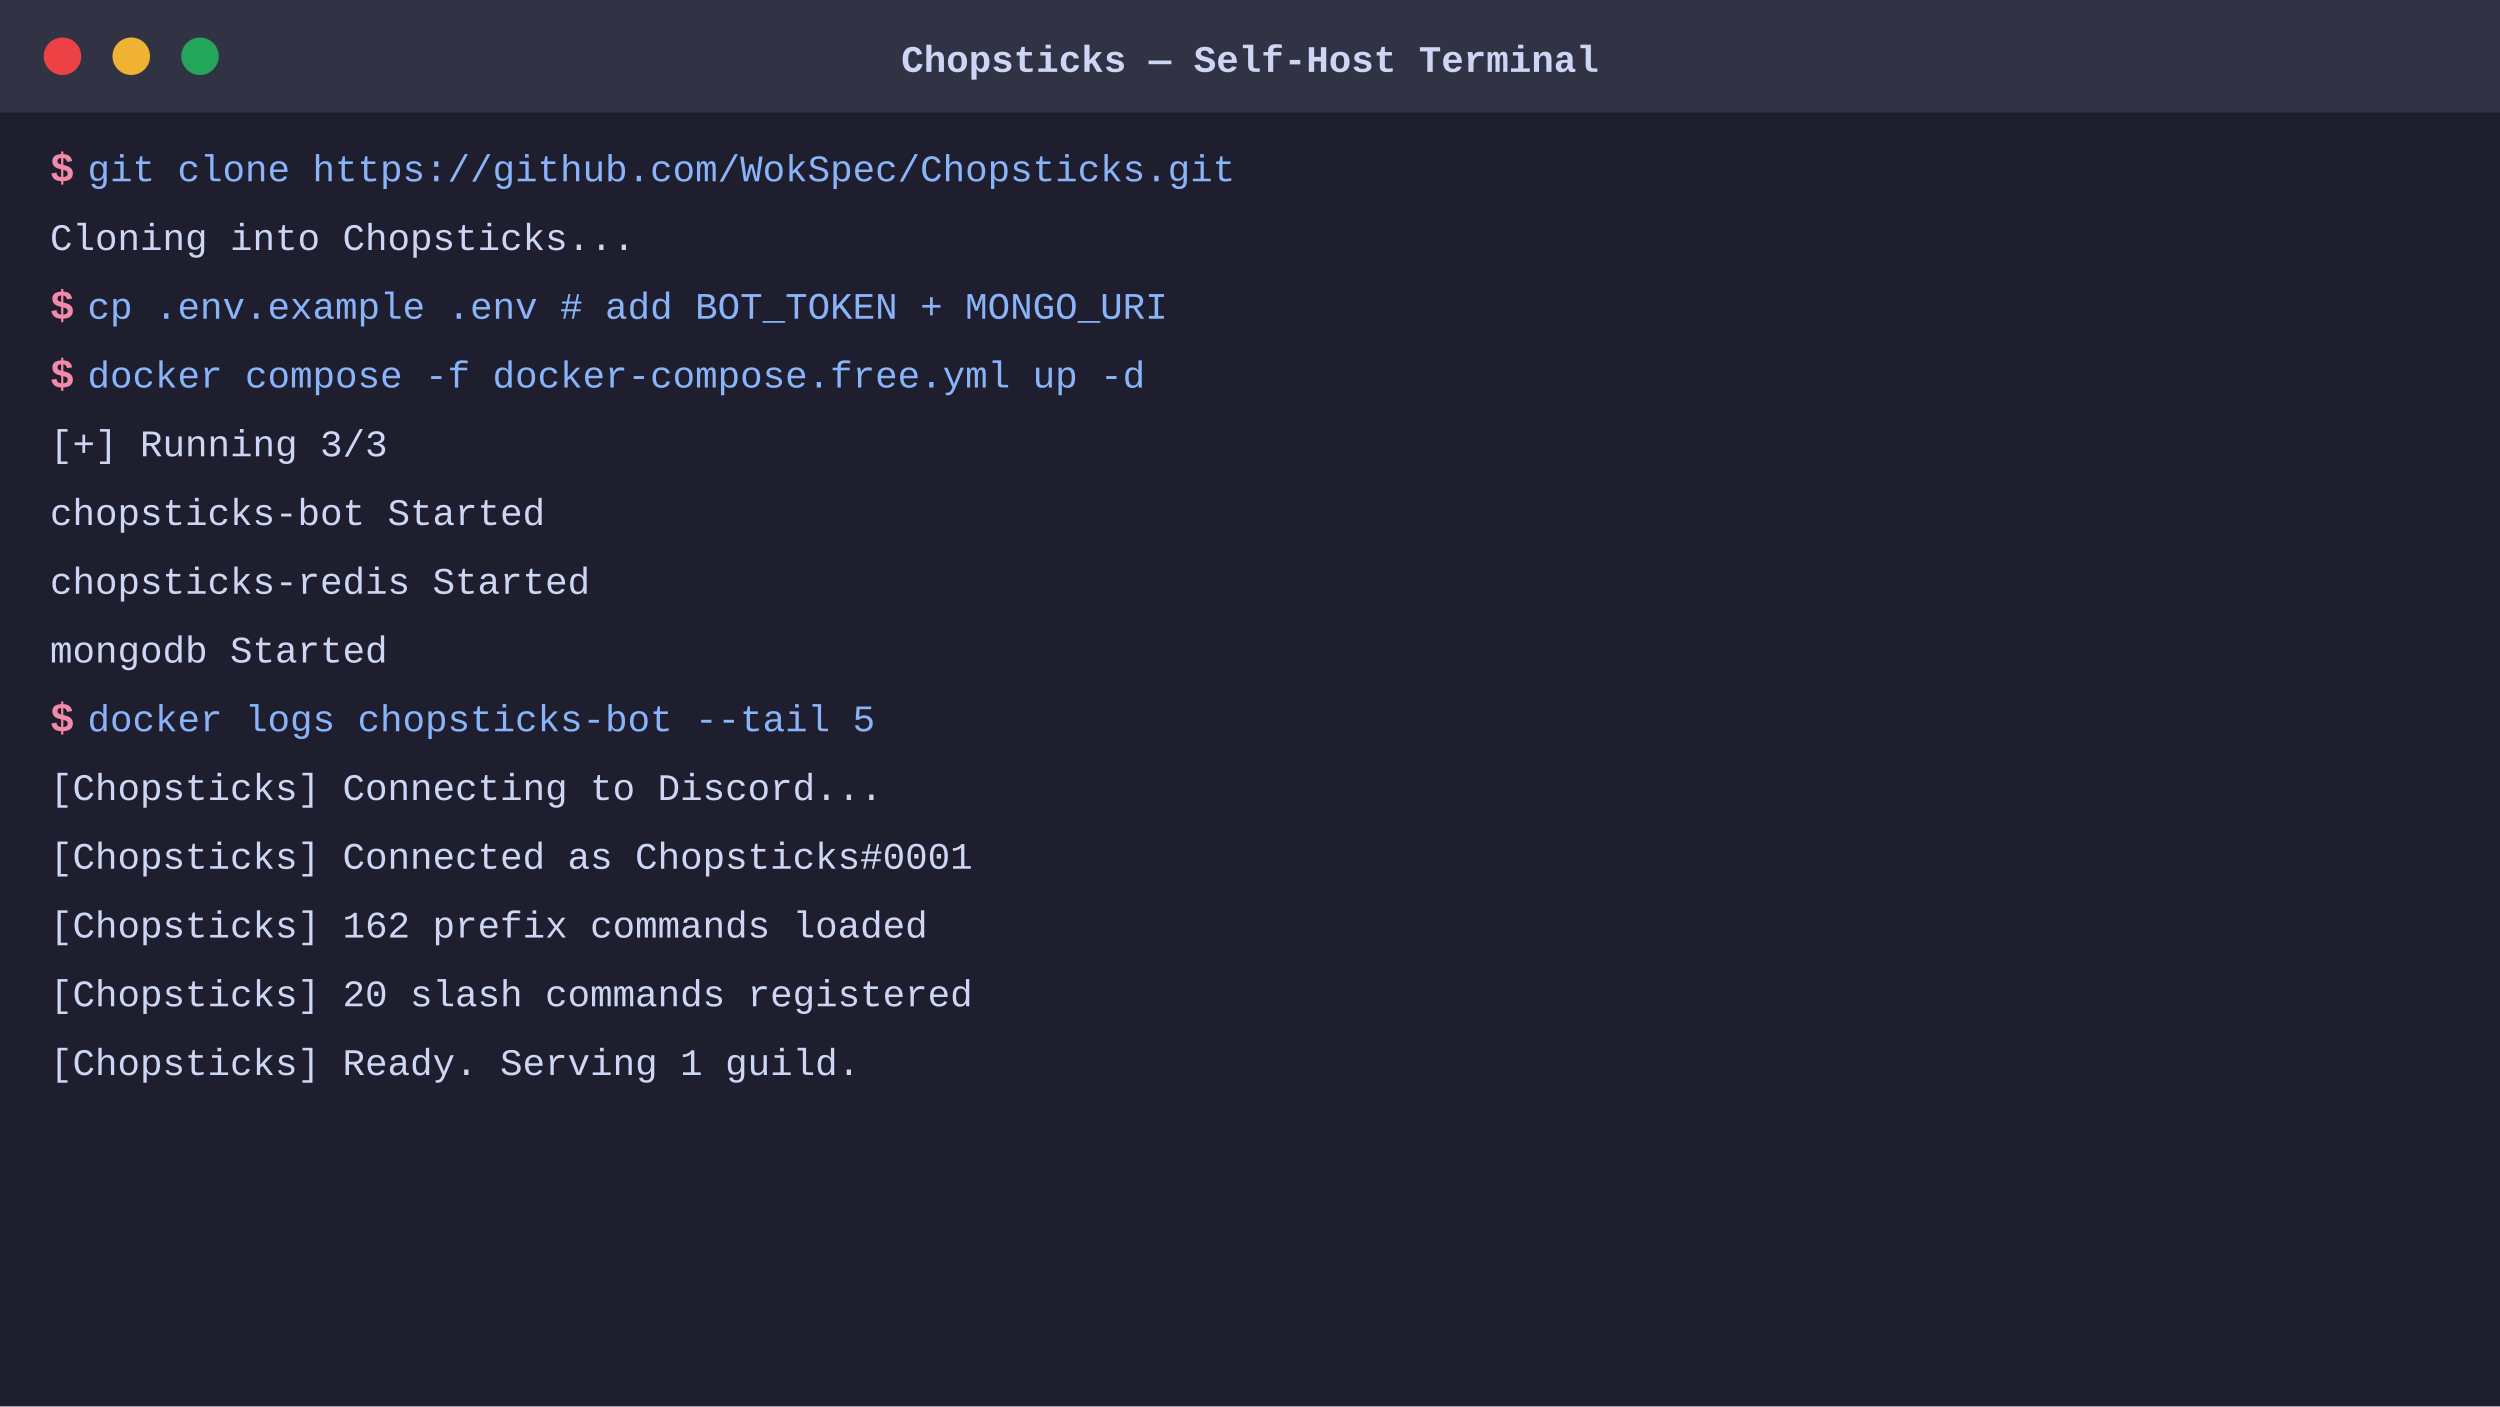
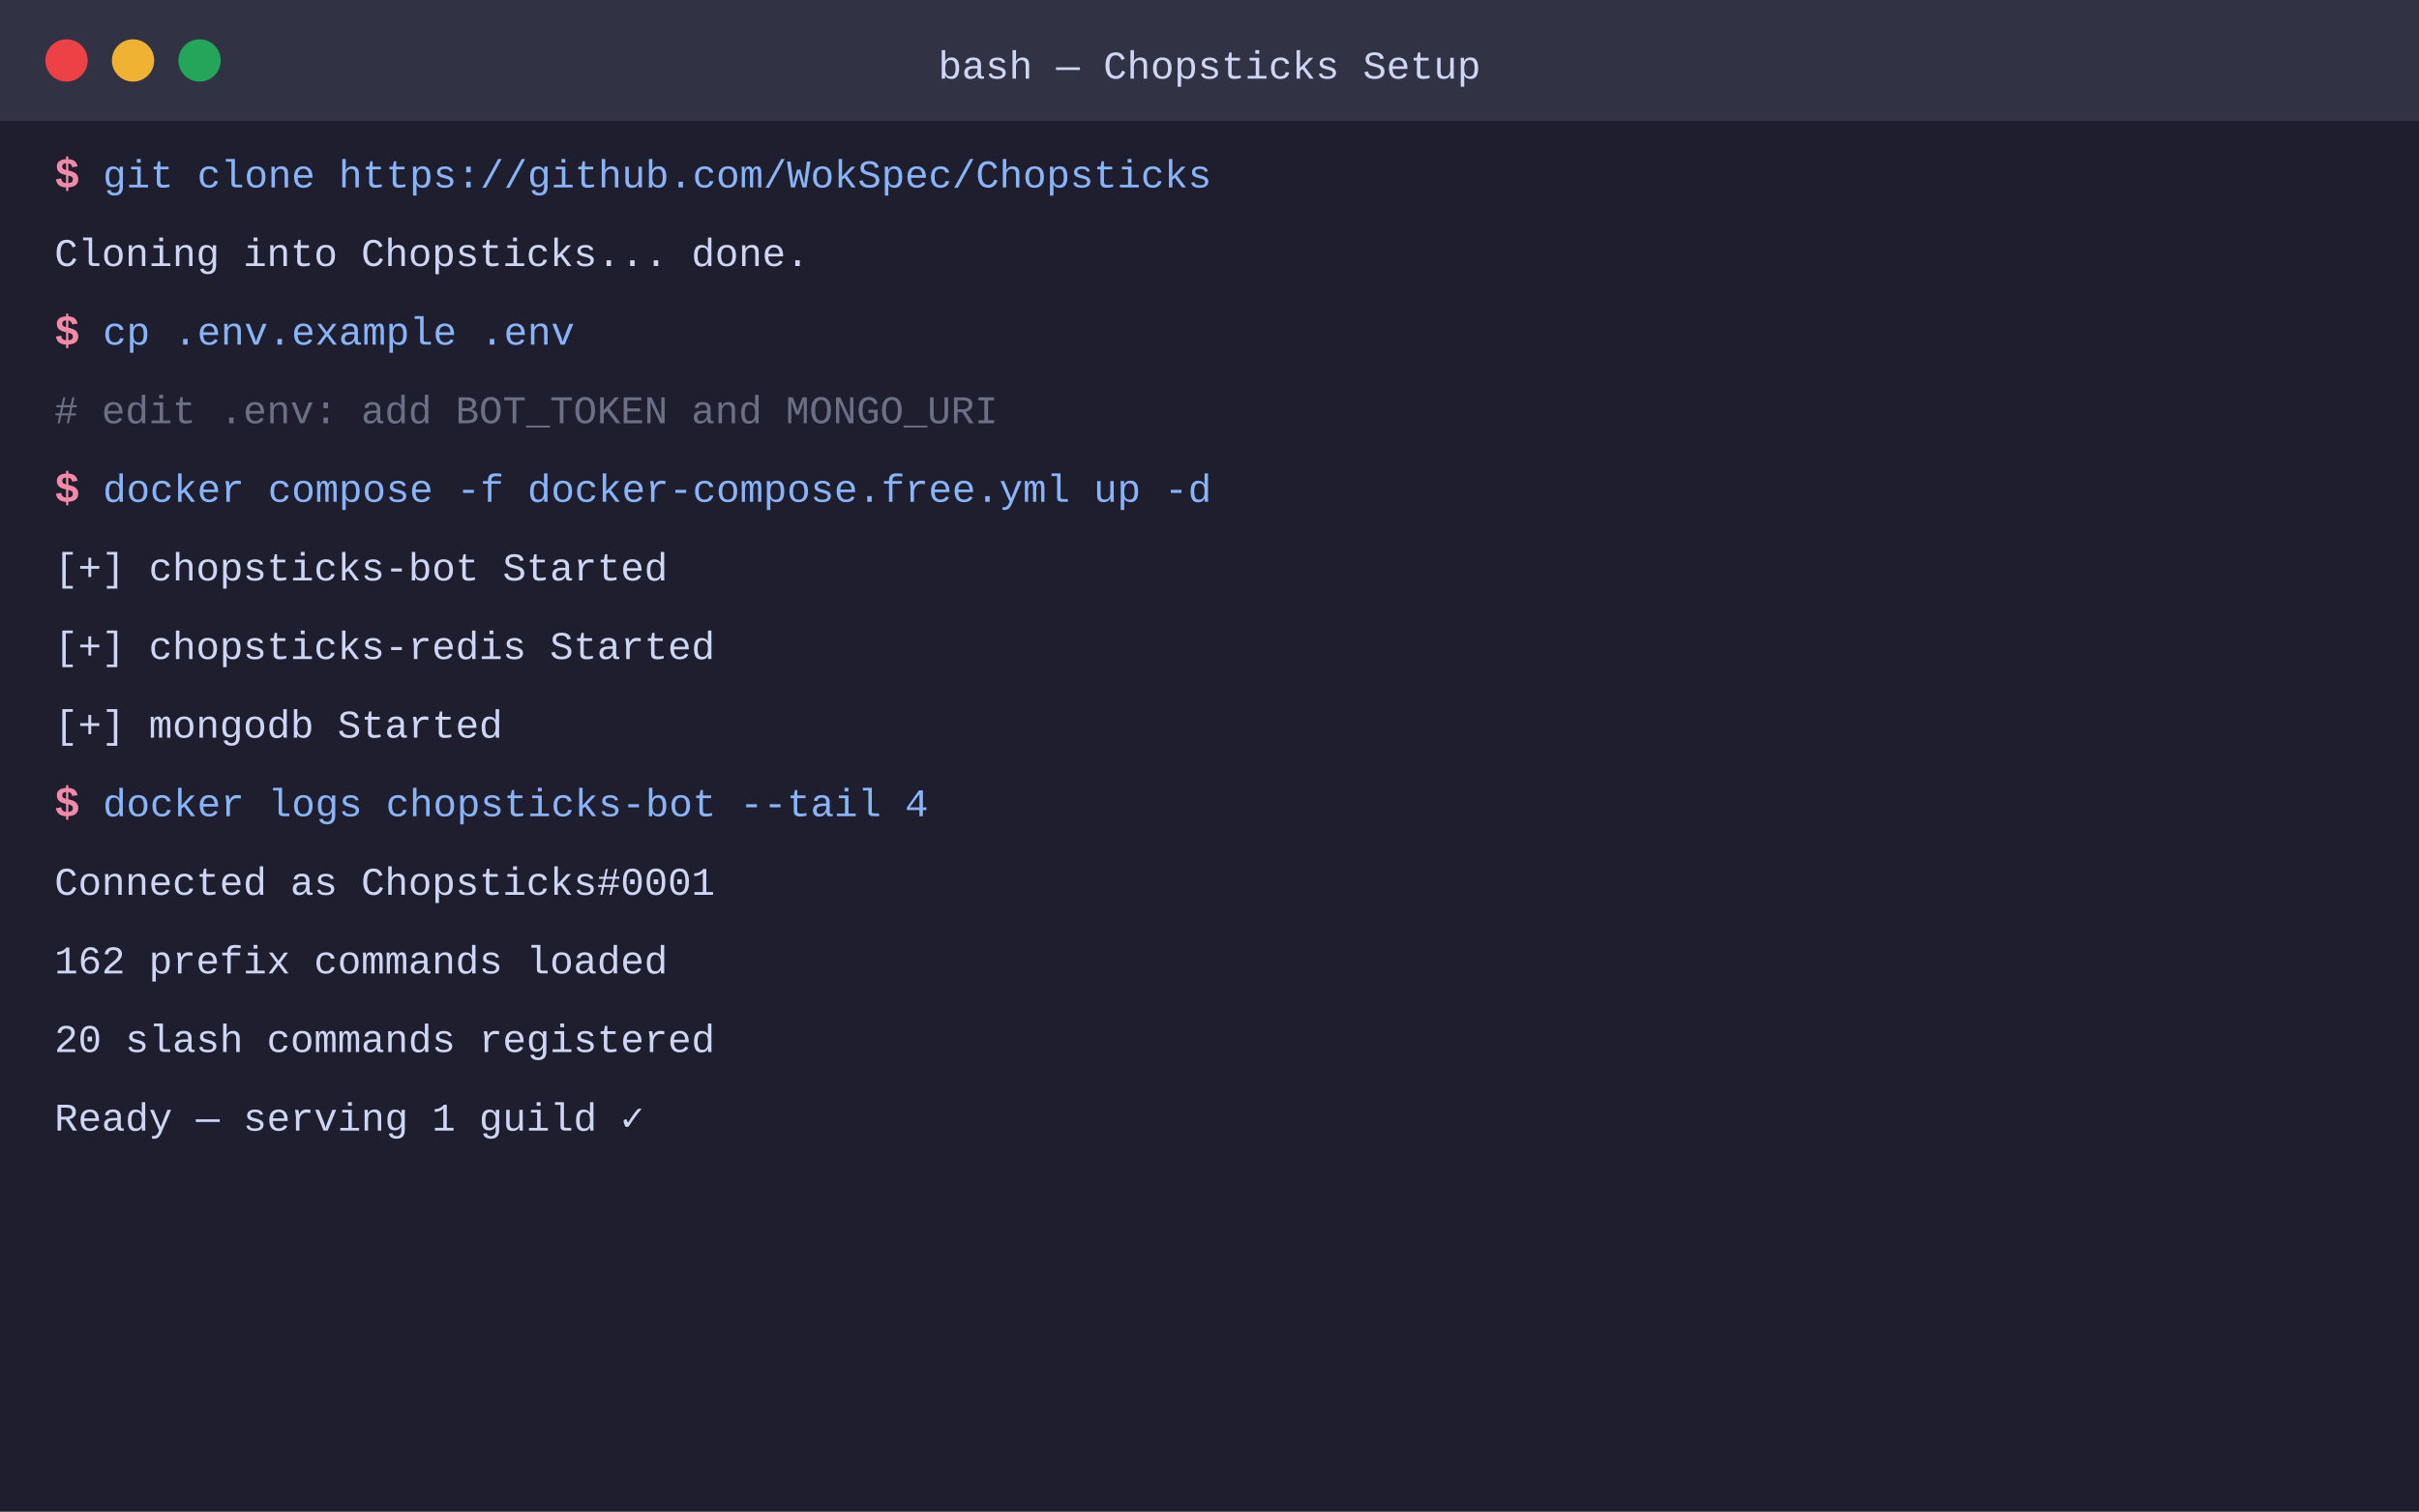
- <svg xmlns="http://www.w3.org/2000/svg" viewBox="0 0 800 450" font-family="'gg sans','Noto Sans','Helvetica Neue',Arial,sans-serif">
-   <rect width="800" height="450" fill="#313338" />
-   <rect x="0" y="0" width="800" height="450" fill="#1e1e2e" rx="0" />
-   <rect x="0" y="0" width="800" height="36" fill="#313244" rx="0" />
-   <circle cx="20" cy="18" r="6" fill="#ed4245" />
-   <circle cx="42" cy="18" r="6" fill="#f0b232" />
-   <circle cx="64" cy="18" r="6" fill="#23a55a" />
-   <text x="400" y="23" font-size="12" font-weight="600" fill="#cdd6f4" text-anchor="middle" font-family="'Consolas','Courier New',monospace">Chopsticks — Self-Host Terminal</text>
-   <text x="16" y="58" font-size="13" font-weight="700" fill="#f38ba8" text-anchor="start" font-family="'Consolas','Courier New',monospace">$</text>
-   <text x="28" y="58" font-size="12" font-weight="normal" fill="#89b4fa" text-anchor="start" font-family="'Consolas','Courier New',monospace">git clone https://github.com/WokSpec/Chopsticks.git</text>
-   <text x="16" y="80" font-size="12" font-weight="normal" fill="#cdd6f4" text-anchor="start" font-family="'Consolas','Courier New',monospace">  Cloning into Chopsticks...</text>
-   <text x="16" y="102" font-size="13" font-weight="700" fill="#f38ba8" text-anchor="start" font-family="'Consolas','Courier New',monospace">$</text>
-   <text x="28" y="102" font-size="12" font-weight="normal" fill="#89b4fa" text-anchor="start" font-family="'Consolas','Courier New',monospace">cp .env.example .env  # add BOT_TOKEN + MONGO_URI</text>
-   <text x="16" y="124" font-size="13" font-weight="700" fill="#f38ba8" text-anchor="start" font-family="'Consolas','Courier New',monospace">$</text>
-   <text x="28" y="124" font-size="12" font-weight="normal" fill="#89b4fa" text-anchor="start" font-family="'Consolas','Courier New',monospace">docker compose -f docker-compose.free.yml up -d</text>
-   <text x="16" y="146" font-size="12" font-weight="normal" fill="#cdd6f4" text-anchor="start" font-family="'Consolas','Courier New',monospace">  [+] Running 3/3</text>
-   <text x="16" y="168" font-size="12" font-weight="normal" fill="#cdd6f4" text-anchor="start" font-family="'Consolas','Courier New',monospace">      chopsticks-bot       Started</text>
-   <text x="16" y="190" font-size="12" font-weight="normal" fill="#cdd6f4" text-anchor="start" font-family="'Consolas','Courier New',monospace">      chopsticks-redis      Started</text>
-   <text x="16" y="212" font-size="12" font-weight="normal" fill="#cdd6f4" text-anchor="start" font-family="'Consolas','Courier New',monospace">      mongodb               Started</text>
-   <text x="16" y="234" font-size="13" font-weight="700" fill="#f38ba8" text-anchor="start" font-family="'Consolas','Courier New',monospace">$</text>
-   <text x="28" y="234" font-size="12" font-weight="normal" fill="#89b4fa" text-anchor="start" font-family="'Consolas','Courier New',monospace">docker logs chopsticks-bot --tail 5</text>
-   <text x="16" y="256" font-size="12" font-weight="normal" fill="#cdd6f4" text-anchor="start" font-family="'Consolas','Courier New',monospace">  [Chopsticks] Connecting to Discord...</text>
-   <text x="16" y="278" font-size="12" font-weight="normal" fill="#cdd6f4" text-anchor="start" font-family="'Consolas','Courier New',monospace">  [Chopsticks] Connected as Chopsticks#0001</text>
-   <text x="16" y="300" font-size="12" font-weight="normal" fill="#cdd6f4" text-anchor="start" font-family="'Consolas','Courier New',monospace">  [Chopsticks] 162 prefix commands loaded</text>
-   <text x="16" y="322" font-size="12" font-weight="normal" fill="#cdd6f4" text-anchor="start" font-family="'Consolas','Courier New',monospace">  [Chopsticks] 20 slash commands registered</text>
-   <text x="16" y="344" font-size="12" font-weight="normal" fill="#cdd6f4" text-anchor="start" font-family="'Consolas','Courier New',monospace">  [Chopsticks] Ready. Serving 1 guild.</text>
+ <svg xmlns="http://www.w3.org/2000/svg" viewBox="0 0 800 500" font-family="'gg sans','Noto Sans','Helvetica Neue',Arial,sans-serif">
+   <rect width="800" height="500" fill="#313338" />
+   <rect x="0" y="0" width="800" height="500" fill="#1e1e2e" rx="0" />
+   <rect x="0" y="0" width="800" height="40" fill="#313244" rx="0" />
+   <circle cx="22" cy="20" r="7" fill="#ed4245" />
+   <circle cx="44" cy="20" r="7" fill="#f0b232" />
+   <circle cx="66" cy="20" r="7" fill="#23a55a" />
+   <text x="400" y="26" font-size="13" font-weight="500" fill="#cdd6f4" text-anchor="middle" font-family="'Consolas','Courier New',monospace">bash — Chopsticks Setup</text>
+   <text x="18" y="62" font-size="14" font-weight="700" fill="#f38ba8" text-anchor="start" font-family="'Consolas','Courier New',monospace">$</text>
+   <text x="34" y="62" font-size="13" font-weight="normal" fill="#89b4fa" text-anchor="start" font-family="'Consolas','Courier New',monospace">git clone https://github.com/WokSpec/Chopsticks</text>
+   <text x="18" y="88" font-size="13" font-weight="normal" fill="#cdd6f4" text-anchor="start" font-family="'Consolas','Courier New',monospace">  Cloning into Chopsticks...  done.</text>
+   <text x="18" y="114" font-size="14" font-weight="700" fill="#f38ba8" text-anchor="start" font-family="'Consolas','Courier New',monospace">$</text>
+   <text x="34" y="114" font-size="13" font-weight="normal" fill="#89b4fa" text-anchor="start" font-family="'Consolas','Courier New',monospace">cp .env.example .env</text>
+   <text x="18" y="140" font-size="13" font-weight="normal" fill="#6c7086" text-anchor="start" font-family="'Consolas','Courier New',monospace">  # edit .env: add BOT_TOKEN and MONGO_URI</text>
+   <text x="18" y="166" font-size="14" font-weight="700" fill="#f38ba8" text-anchor="start" font-family="'Consolas','Courier New',monospace">$</text>
+   <text x="34" y="166" font-size="13" font-weight="normal" fill="#89b4fa" text-anchor="start" font-family="'Consolas','Courier New',monospace">docker compose -f docker-compose.free.yml up -d</text>
+   <text x="18" y="192" font-size="13" font-weight="normal" fill="#cdd6f4" text-anchor="start" font-family="'Consolas','Courier New',monospace">  [+] chopsticks-bot      Started</text>
+   <text x="18" y="218" font-size="13" font-weight="normal" fill="#cdd6f4" text-anchor="start" font-family="'Consolas','Courier New',monospace">  [+] chopsticks-redis    Started</text>
+   <text x="18" y="244" font-size="13" font-weight="normal" fill="#cdd6f4" text-anchor="start" font-family="'Consolas','Courier New',monospace">  [+] mongodb             Started</text>
+   <text x="18" y="270" font-size="14" font-weight="700" fill="#f38ba8" text-anchor="start" font-family="'Consolas','Courier New',monospace">$</text>
+   <text x="34" y="270" font-size="13" font-weight="normal" fill="#89b4fa" text-anchor="start" font-family="'Consolas','Courier New',monospace">docker logs chopsticks-bot --tail 4</text>
+   <text x="18" y="296" font-size="13" font-weight="normal" fill="#cdd6f4" text-anchor="start" font-family="'Consolas','Courier New',monospace">  Connected as Chopsticks#0001</text>
+   <text x="18" y="322" font-size="13" font-weight="normal" fill="#cdd6f4" text-anchor="start" font-family="'Consolas','Courier New',monospace">  162 prefix commands loaded</text>
+   <text x="18" y="348" font-size="13" font-weight="normal" fill="#cdd6f4" text-anchor="start" font-family="'Consolas','Courier New',monospace">  20 slash commands registered</text>
+   <text x="18" y="374" font-size="13" font-weight="normal" fill="#cdd6f4" text-anchor="start" font-family="'Consolas','Courier New',monospace">  Ready — serving 1 guild ✓</text>
</svg>
